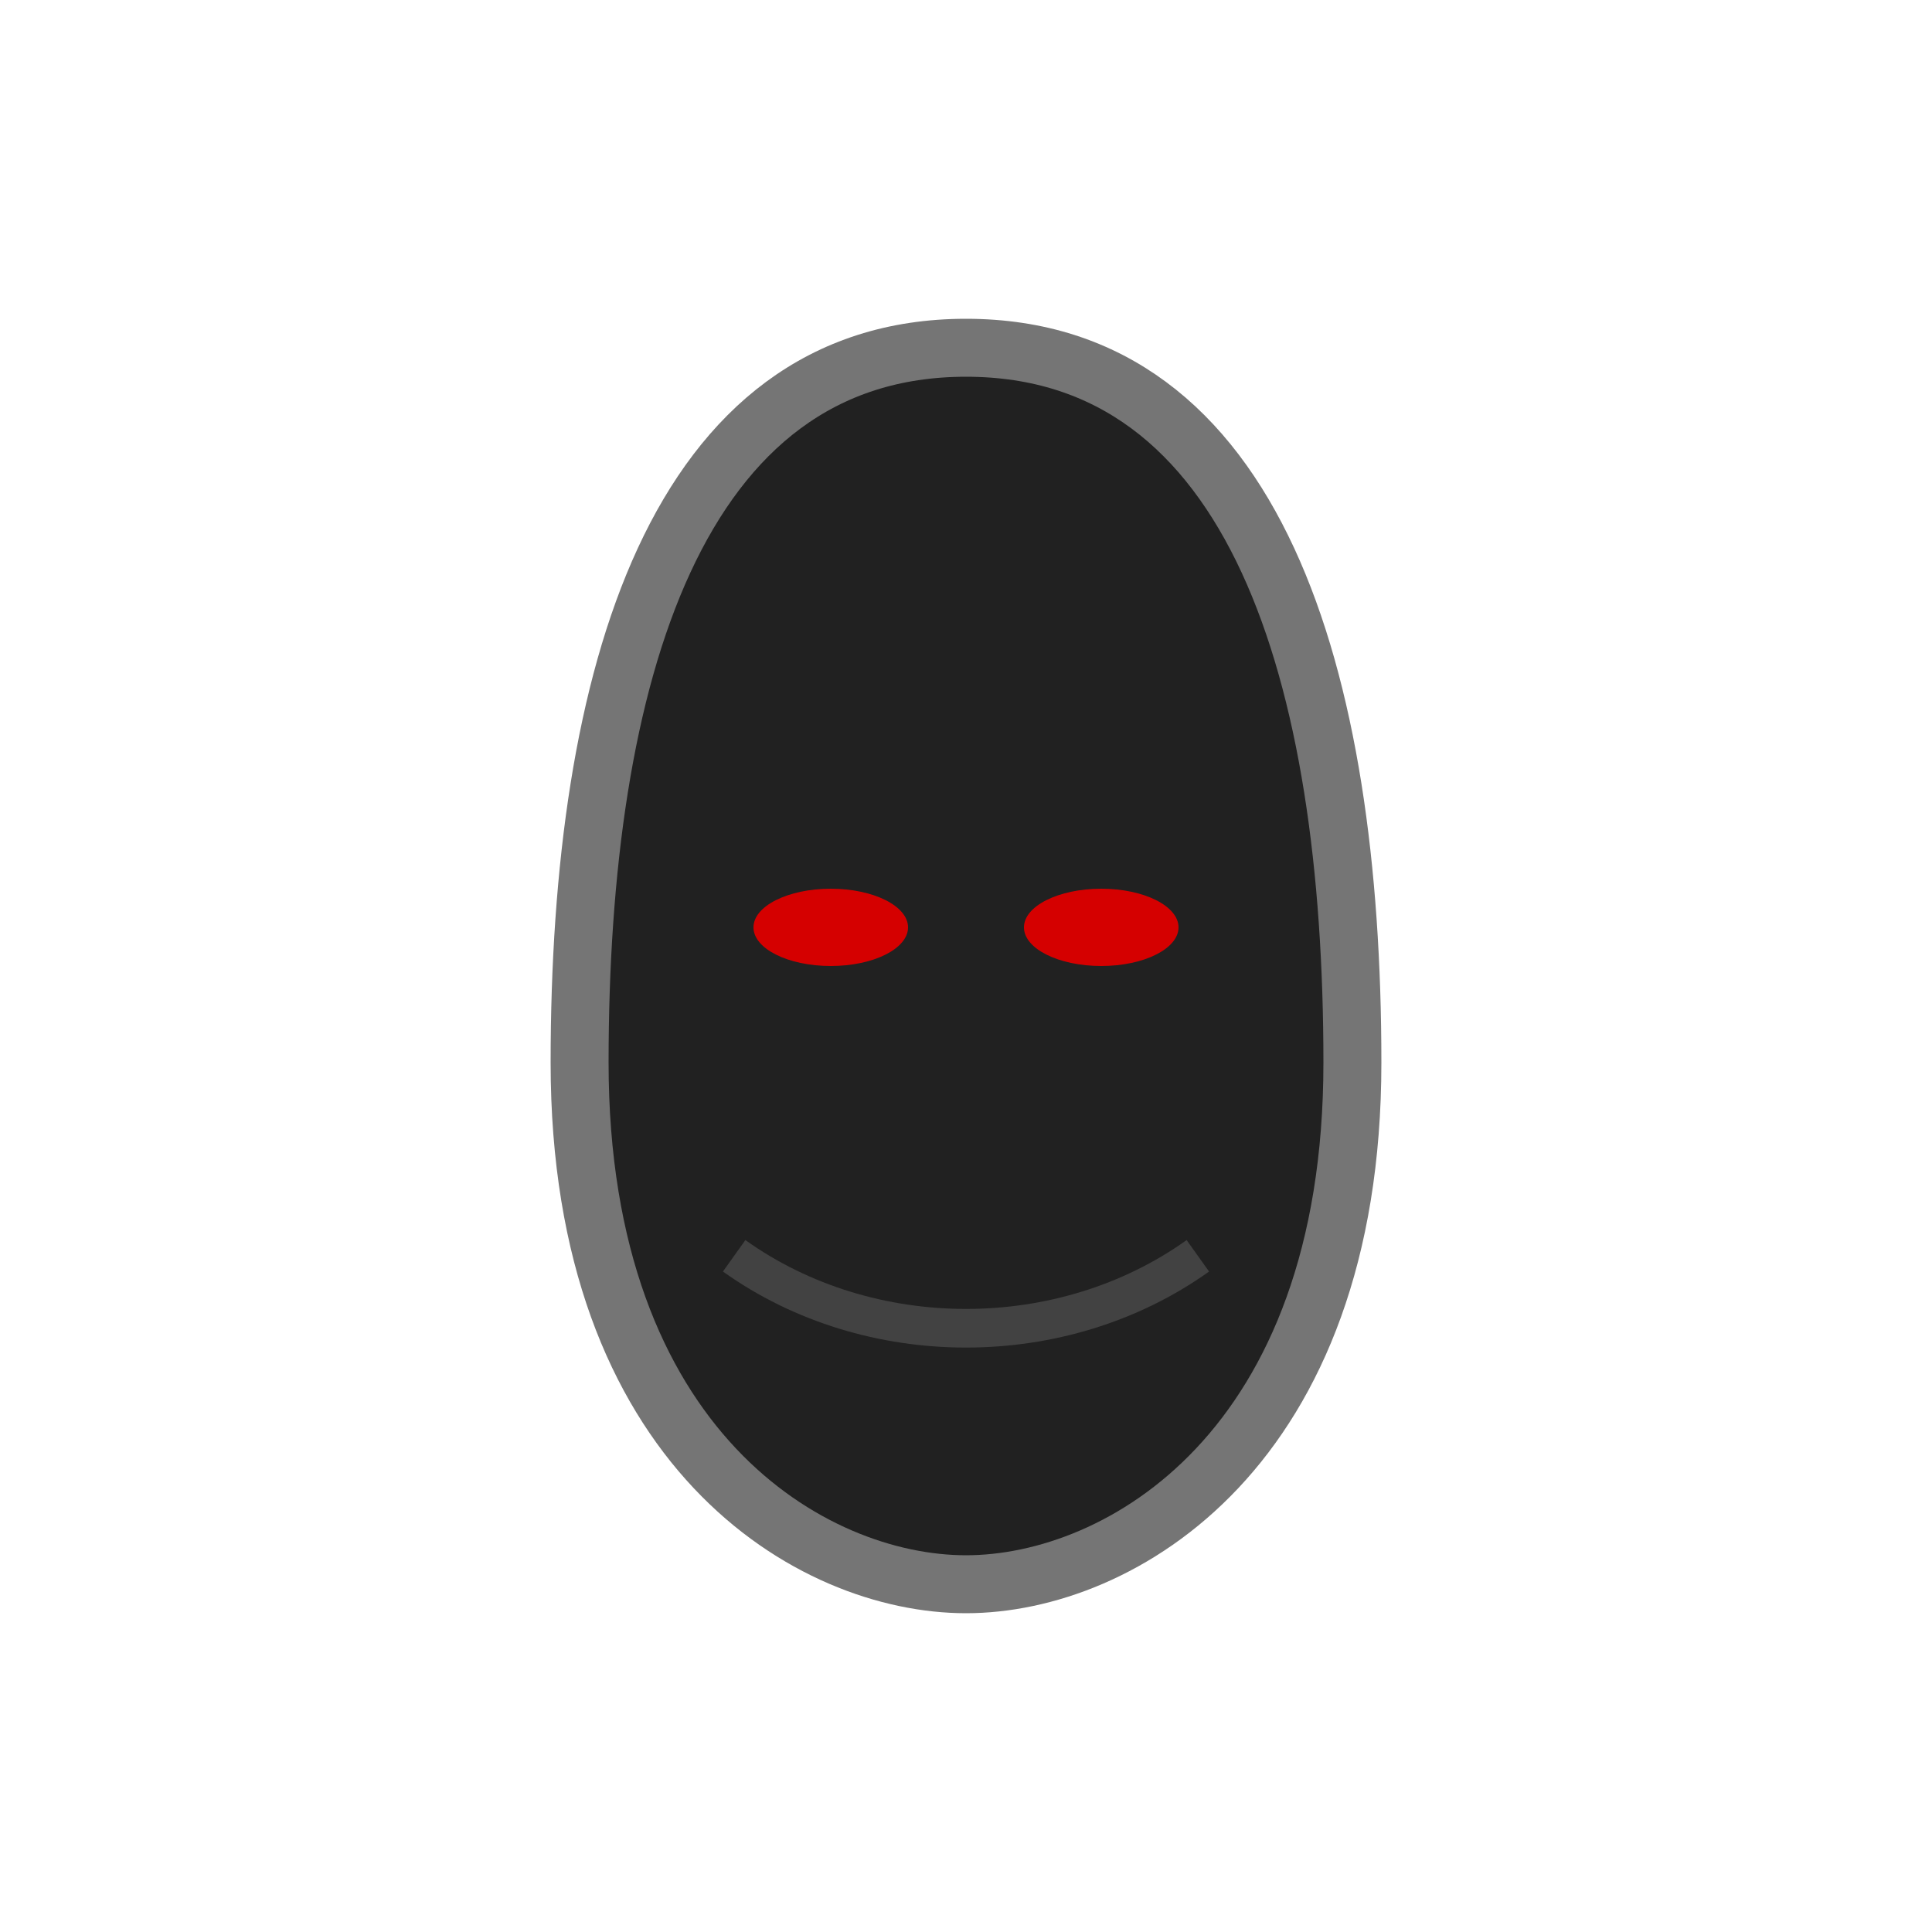
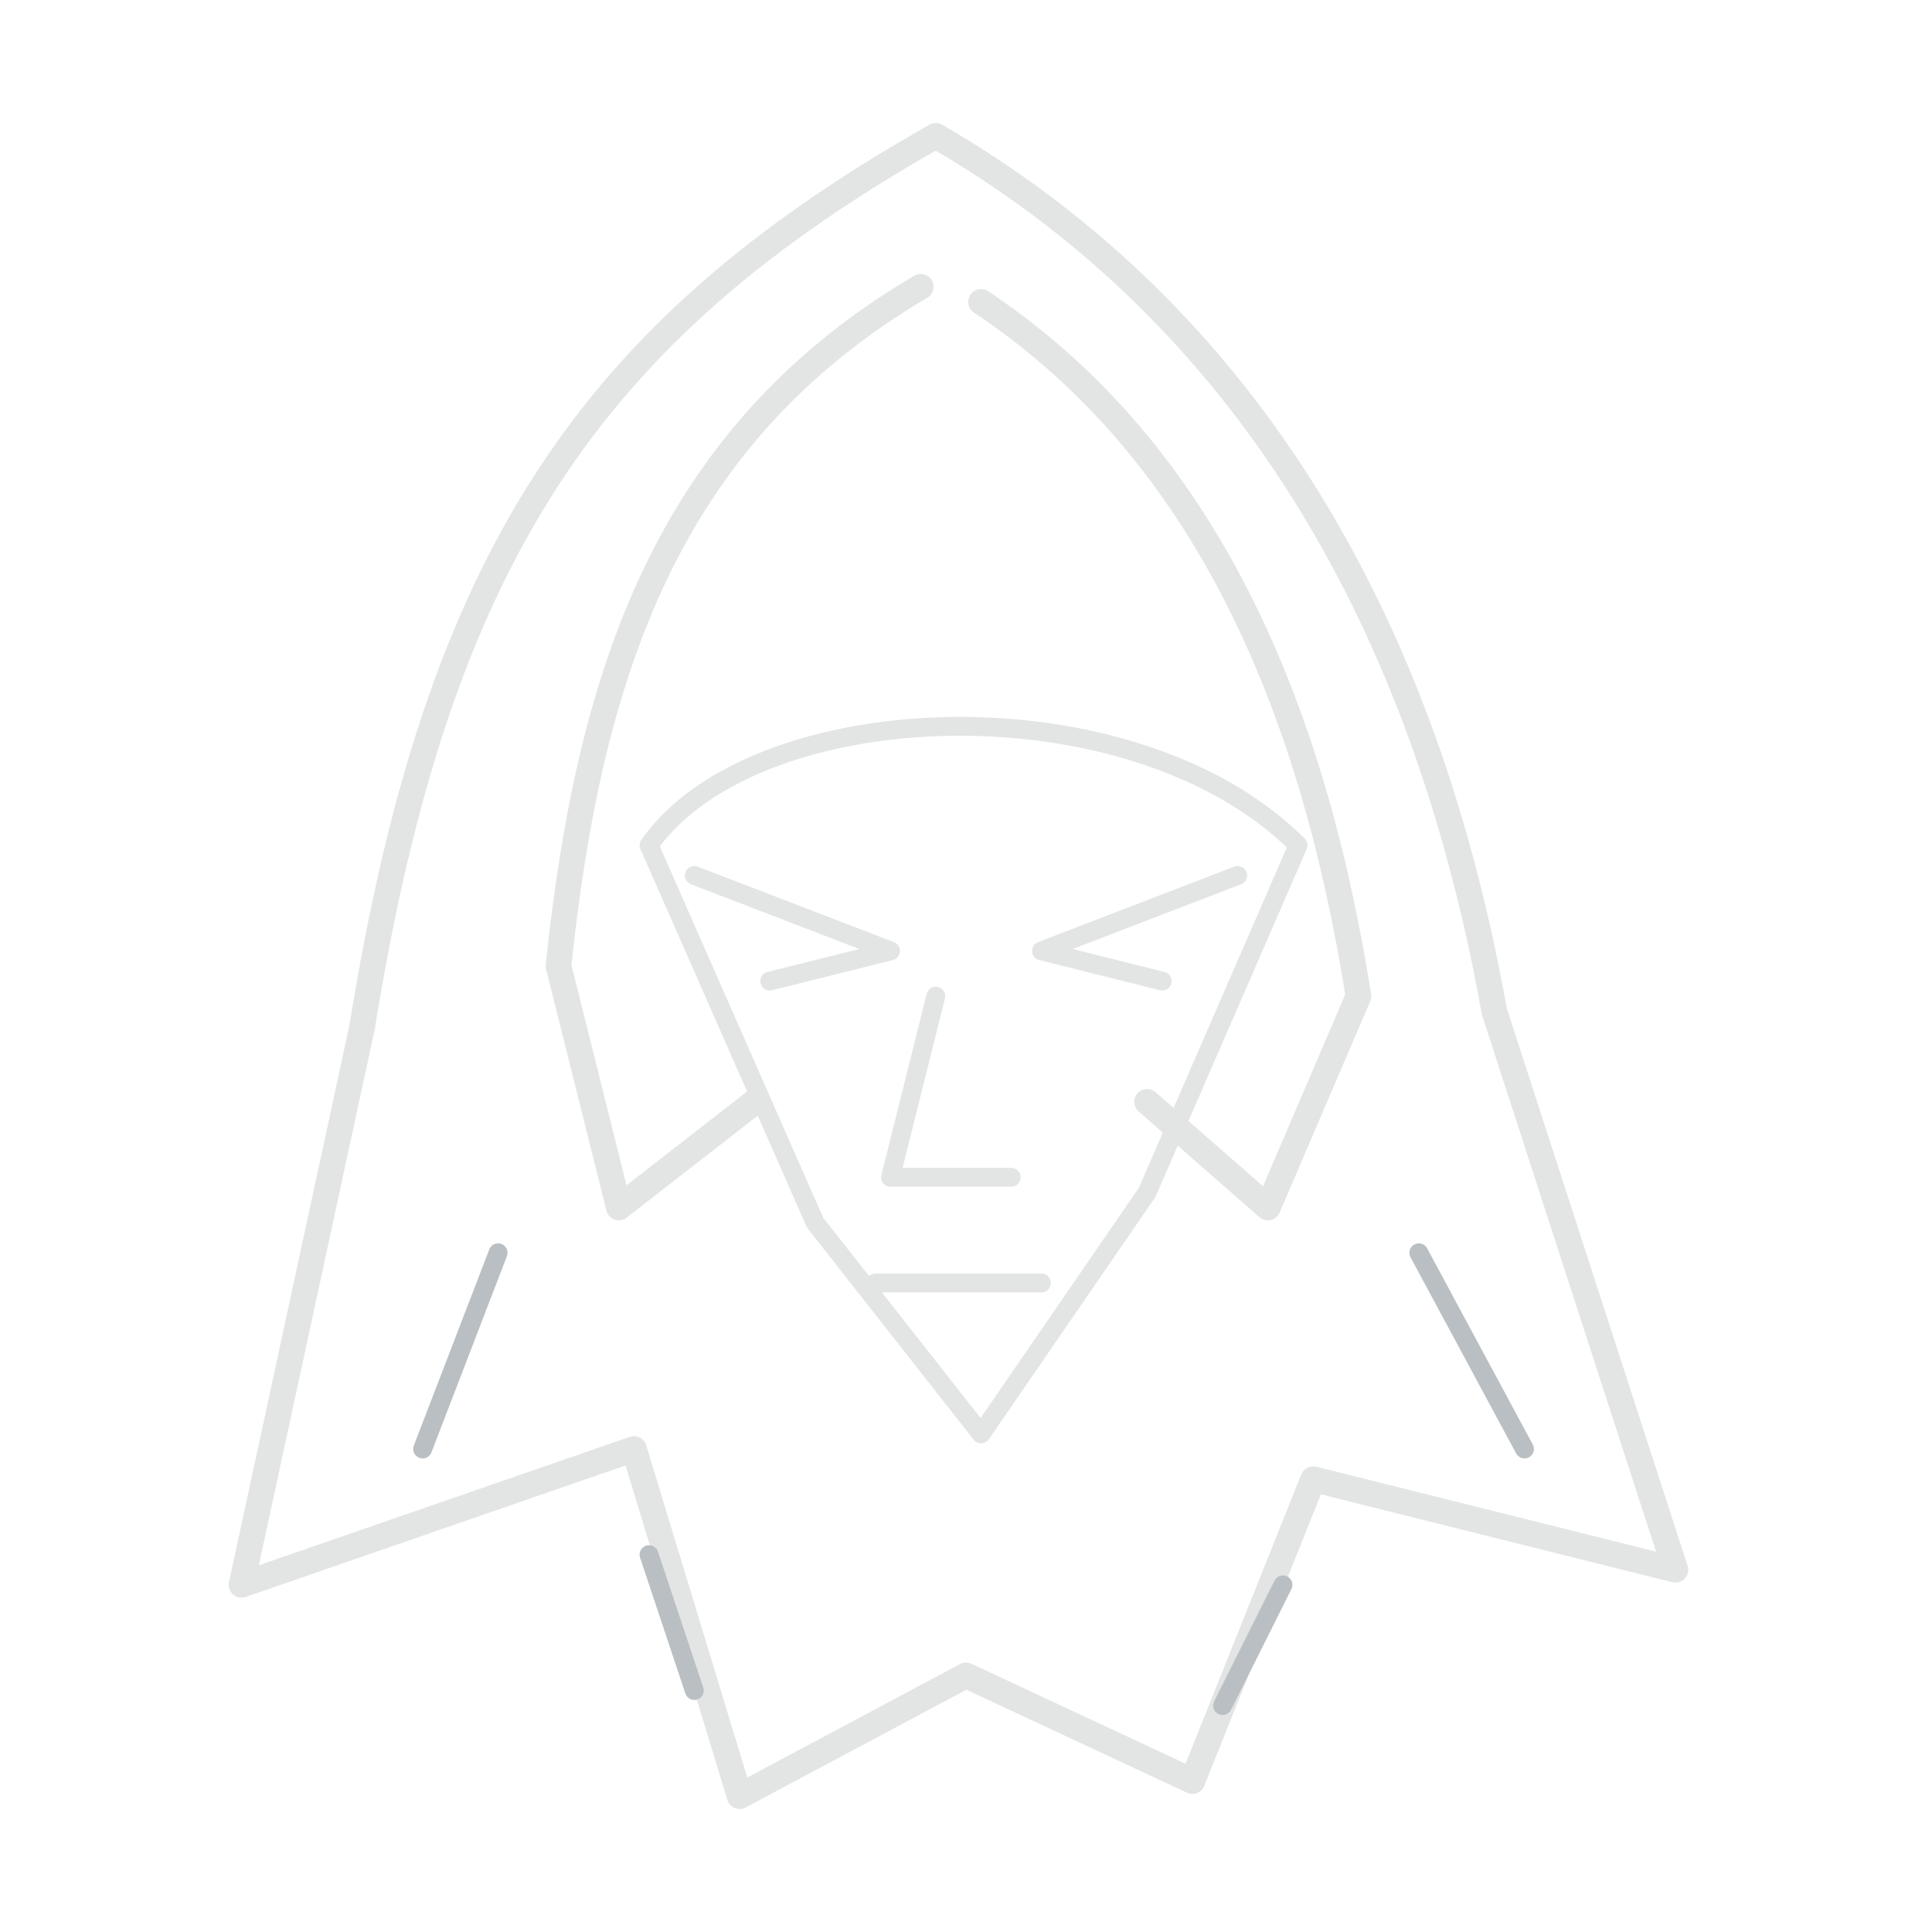
- <svg xmlns="http://www.w3.org/2000/svg" viewBox="0 0 100 100" fill="none">
-   <path d="M50 18 C35 18 30 35 30 55 C30 75 42 82 50 82 C58 82 70 75 70 55 C70 35 65 18 50 18 Z" fill="#212121" stroke="#757575" stroke-width="3" />
-   <ellipse cx="43" cy="48" rx="4" ry="2" fill="#d50000" />
-   <ellipse cx="57" cy="48" rx="4" ry="2" fill="#d50000" />
-   <path d="M38 65 C45 70 55 70 62 65" stroke="#424242" stroke-width="2" fill="none" />
+ <svg xmlns="http://www.w3.org/2000/svg" viewBox="0 0 128 128" fill="none" stroke-linecap="round" stroke-linejoin="round">
+   <path d="M62 9 C39 22 29 37 24 68 L16 105 L42 96 L49 119 L64 111 L79 118 L87 98 L111 104 L99 67 C94 39 81 20 62 9 Z M61 19 C44 29 39 45 37 64 L41 80 L50 73 M65 20 C80 30 87 47 90 66 L84 80 L76 73" stroke="#e3e5e5" stroke-width="1.7" />
+   <path d="M43 56 C50 46 75 45 86 56 L76 79 L65 95 L54 81 Z M46 58 L59 63 L51 65 M82 58 L69 63 L77 65 M62 66 L59 78 L67 78 M58 85 L69 85" stroke="#e3e5e5" stroke-width="1.25" />
+   <path d="M33 83 L28 96 M94 83 L101 96 M43 103 L46 112 M85 105 L81 113" stroke="#b9bfc2" stroke-width="1.25" />
</svg>
